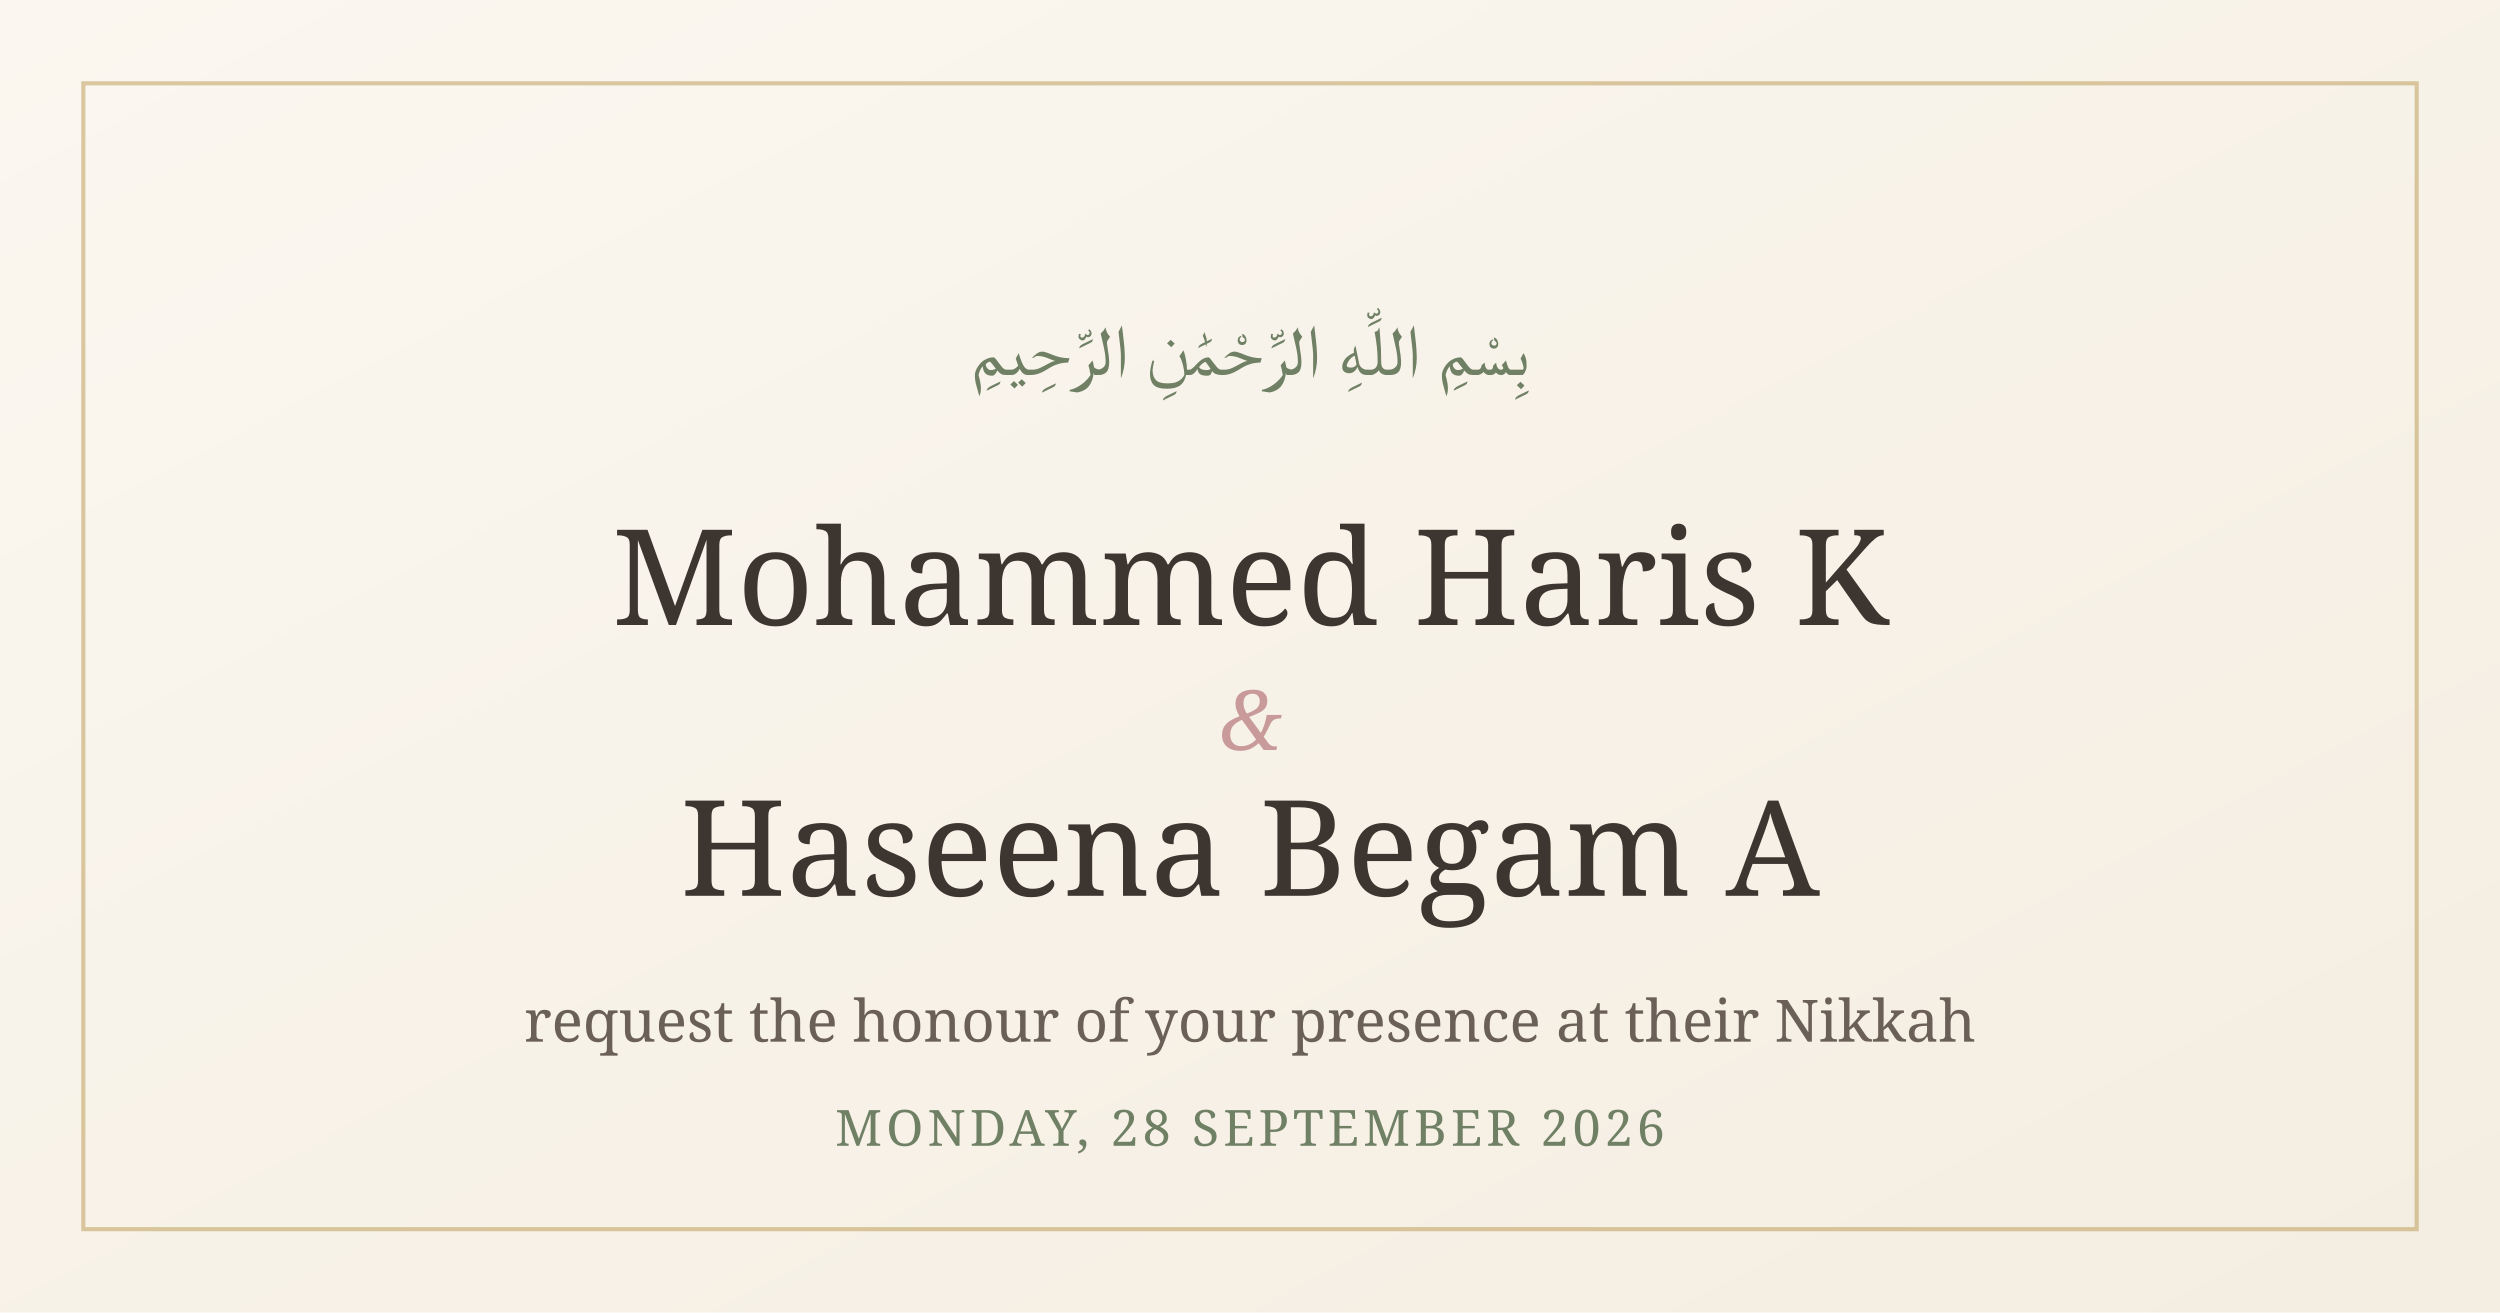
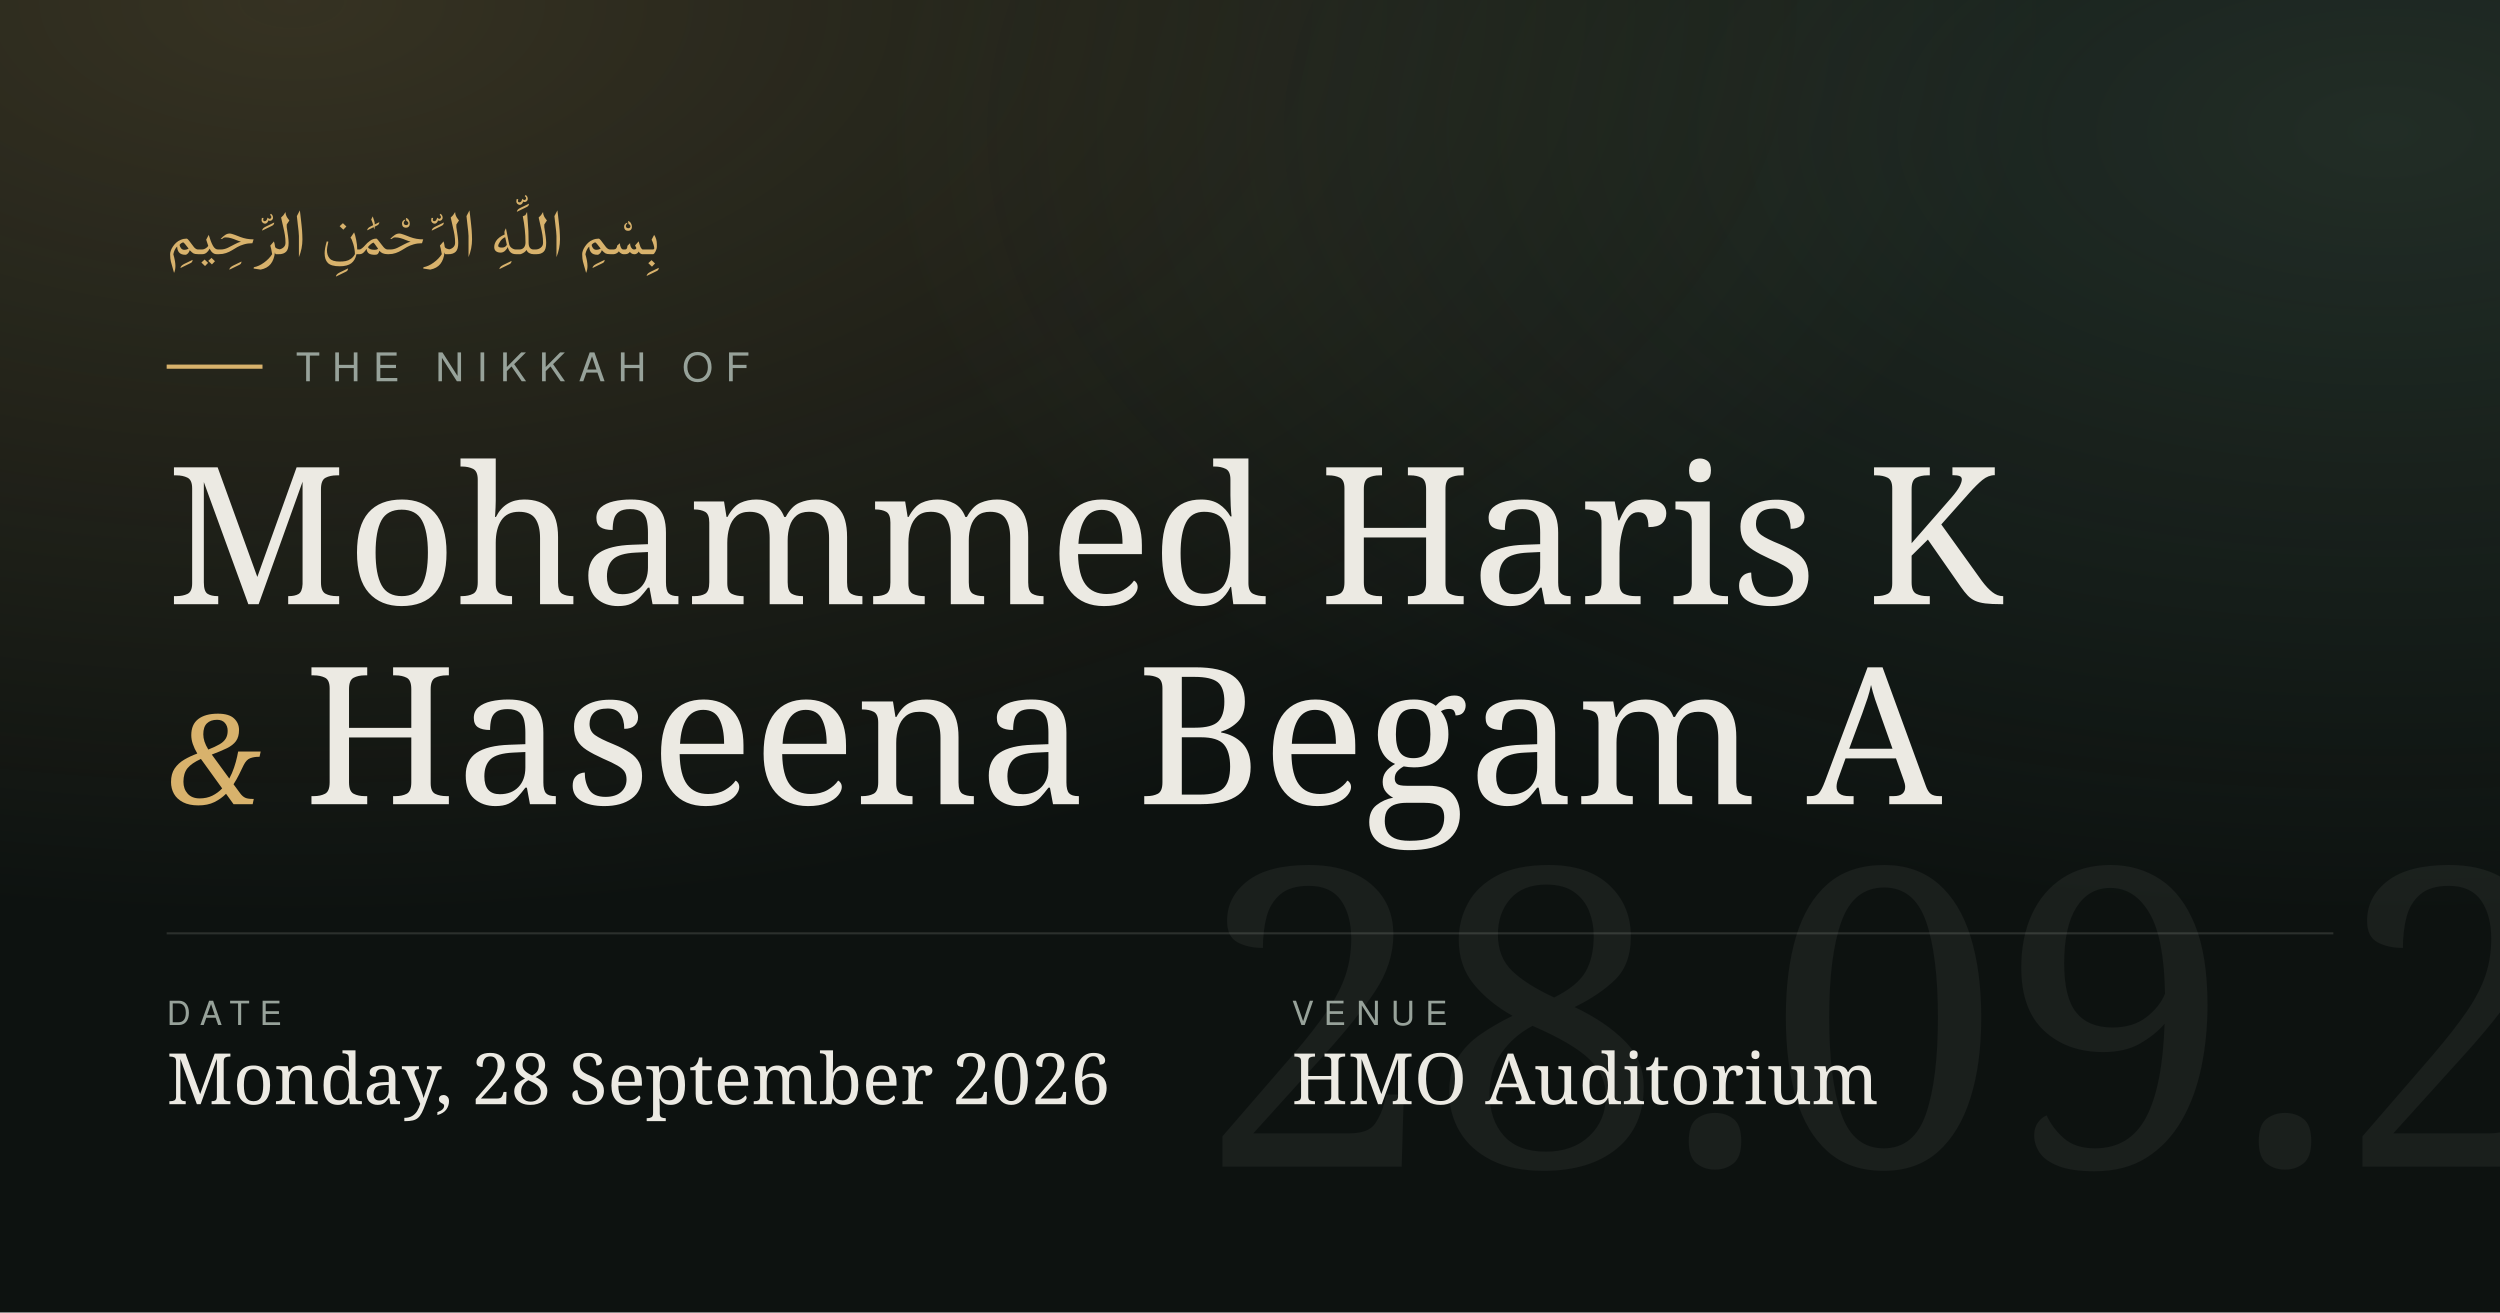
<svg xmlns="http://www.w3.org/2000/svg" width="1200" height="630" viewBox="0 0 1200 630">
  <defs>
-     <linearGradient id="bg" x1="0" y1="0" x2="1" y2="1">
-       <stop offset="0%" stop-color="#fbf7f0" />
-       <stop offset="100%" stop-color="#f4ede1" />
-     </linearGradient>
+     <radialGradient id="a1" cx="12%" cy="0%" r="70%">
+       <stop offset="0%" stop-color="#d8b26c" stop-opacity="0.20" />
+       <stop offset="100%" stop-color="#d8b26c" stop-opacity="0" />
+     </radialGradient>
+     <radialGradient id="a2" cx="95%" cy="10%" r="60%">
+       <stop offset="0%" stop-color="#7fa88b" stop-opacity="0.18" />
+       <stop offset="100%" stop-color="#7fa88b" stop-opacity="0" />
+     </radialGradient>
  </defs>
-   <rect width="1200" height="630" fill="url(#bg)" />
-   <rect x="40" y="40" width="1120" height="550" fill="none" stroke="#b9974f" stroke-width="2" opacity="0.5" />
-   <text x="600" y="180" text-anchor="middle" font-family="Georgia, serif" font-size="34" fill="#6f8064">بِسْمِ اللَّهِ الرَّحْمَٰنِ الرَّحِيمِ</text>
-   <text x="600" y="300" text-anchor="middle" font-family="Georgia, serif" font-size="64" fill="#3c3530">Mohammed Haris K</text>
-   <text x="600" y="360" text-anchor="middle" font-family="Georgia, serif" font-style="italic" font-size="40" fill="#c99a9a">&amp;</text>
-   <text x="600" y="430" text-anchor="middle" font-family="Georgia, serif" font-size="64" fill="#3c3530">Haseena Begam A</text>
-   <text x="600" y="500" text-anchor="middle" font-family="Georgia, serif" font-size="28" fill="#6b6058">request the honour of your presence at their Nikkah</text>
-   <text x="600" y="550" text-anchor="middle" font-family="Georgia, serif" font-size="24" letter-spacing="2" fill="#6f8064">MONDAY, 28 SEPTEMBER 2026</text>
+   <rect width="1200" height="630" fill="#0d1210" />
+   <rect width="1200" height="630" fill="url(#a1)" />
+   <rect width="1200" height="630" fill="url(#a2)" />
+   <text x="960" y="560" text-anchor="middle" font-family="Georgia, serif" font-size="200" fill="#eceae3" opacity="0.06">28.09.26</text>
+   <text x="80" y="122" font-family="Georgia, serif" font-size="30" fill="#d8b26c">بِسْمِ اللَّهِ الرَّحْمَٰنِ الرَّحِيمِ</text>
+   <line x1="80" y1="176" x2="126" y2="176" stroke="#d8b26c" stroke-width="2" />
+   <text x="142" y="183" font-family="Helvetica, Arial, sans-serif" font-size="19" letter-spacing="6" fill="#97a29a">THE NIKKAH OF</text>
+   <text x="80" y="290" font-family="Georgia, serif" font-size="92" fill="#eceae3">Mohammed Haris K</text>
+   <text x="80" y="386" font-family="Georgia, serif" font-style="italic" font-size="60" fill="#d8b26c">&amp;</text>
+   <text x="146" y="386" font-family="Georgia, serif" font-size="92" fill="#eceae3">Haseena Begam A</text>
+   <line x1="80" y1="448" x2="1120" y2="448" stroke="#eceae3" stroke-width="1" opacity="0.14" />
+   <text x="80" y="492" font-family="Helvetica, Arial, sans-serif" font-size="16" letter-spacing="5" fill="#97a29a">DATE</text>
+   <text x="80" y="530" font-family="Georgia, serif" font-size="34" fill="#eceae3">Monday, 28 September 2026</text>
+   <text x="620" y="492" font-family="Helvetica, Arial, sans-serif" font-size="16" letter-spacing="5" fill="#97a29a">VENUE</text>
+   <text x="620" y="530" font-family="Georgia, serif" font-size="34" fill="#eceae3">HMO Auditorium</text>
</svg>
